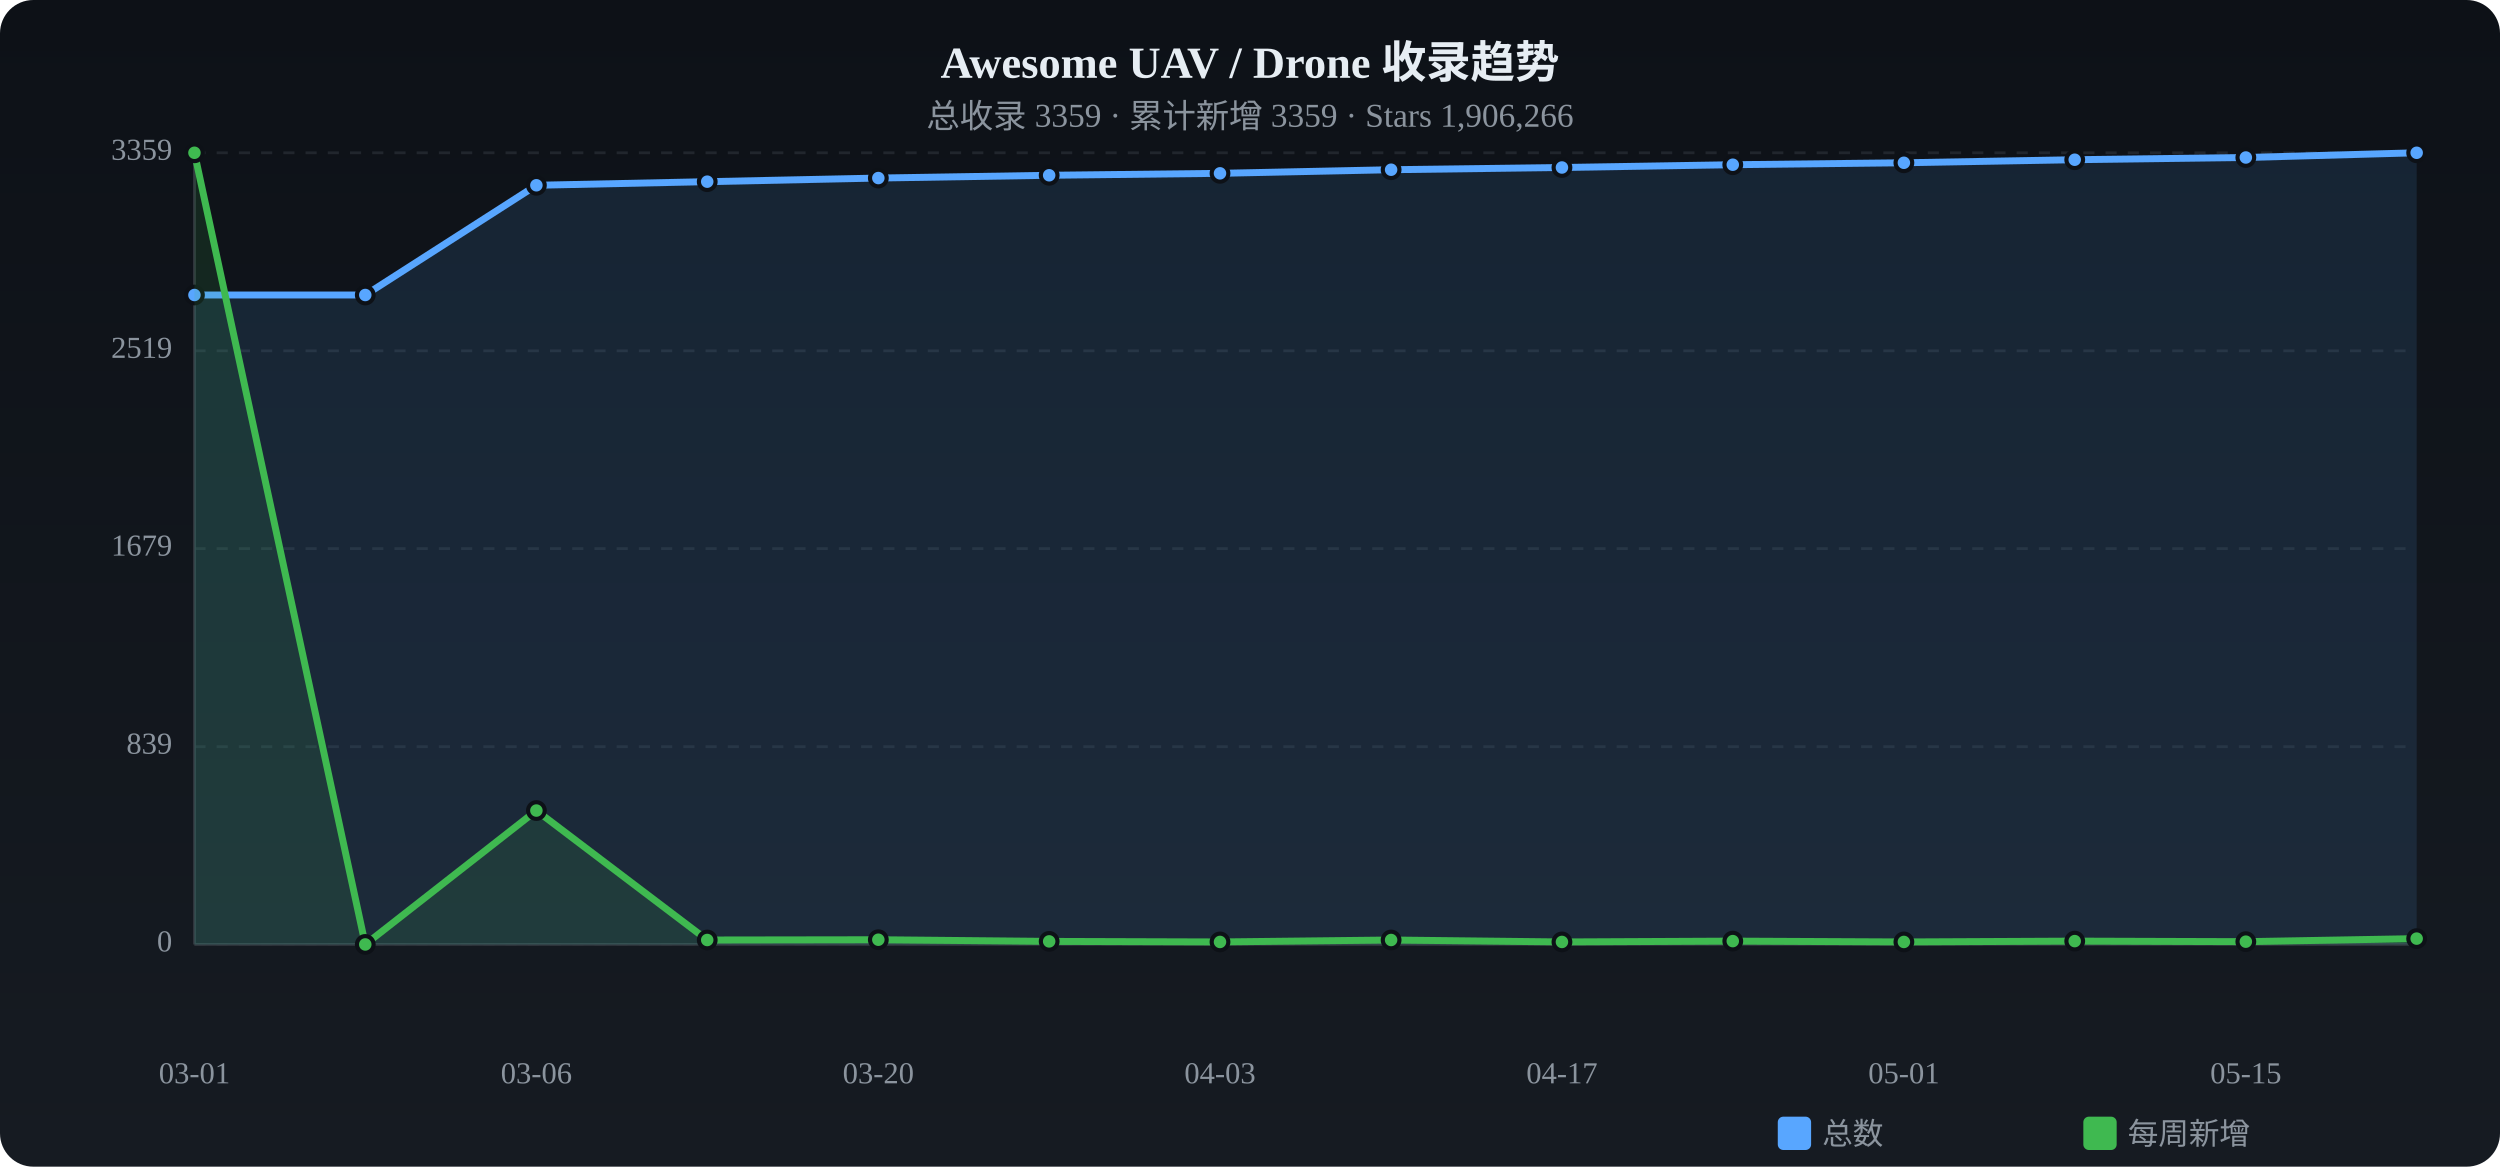
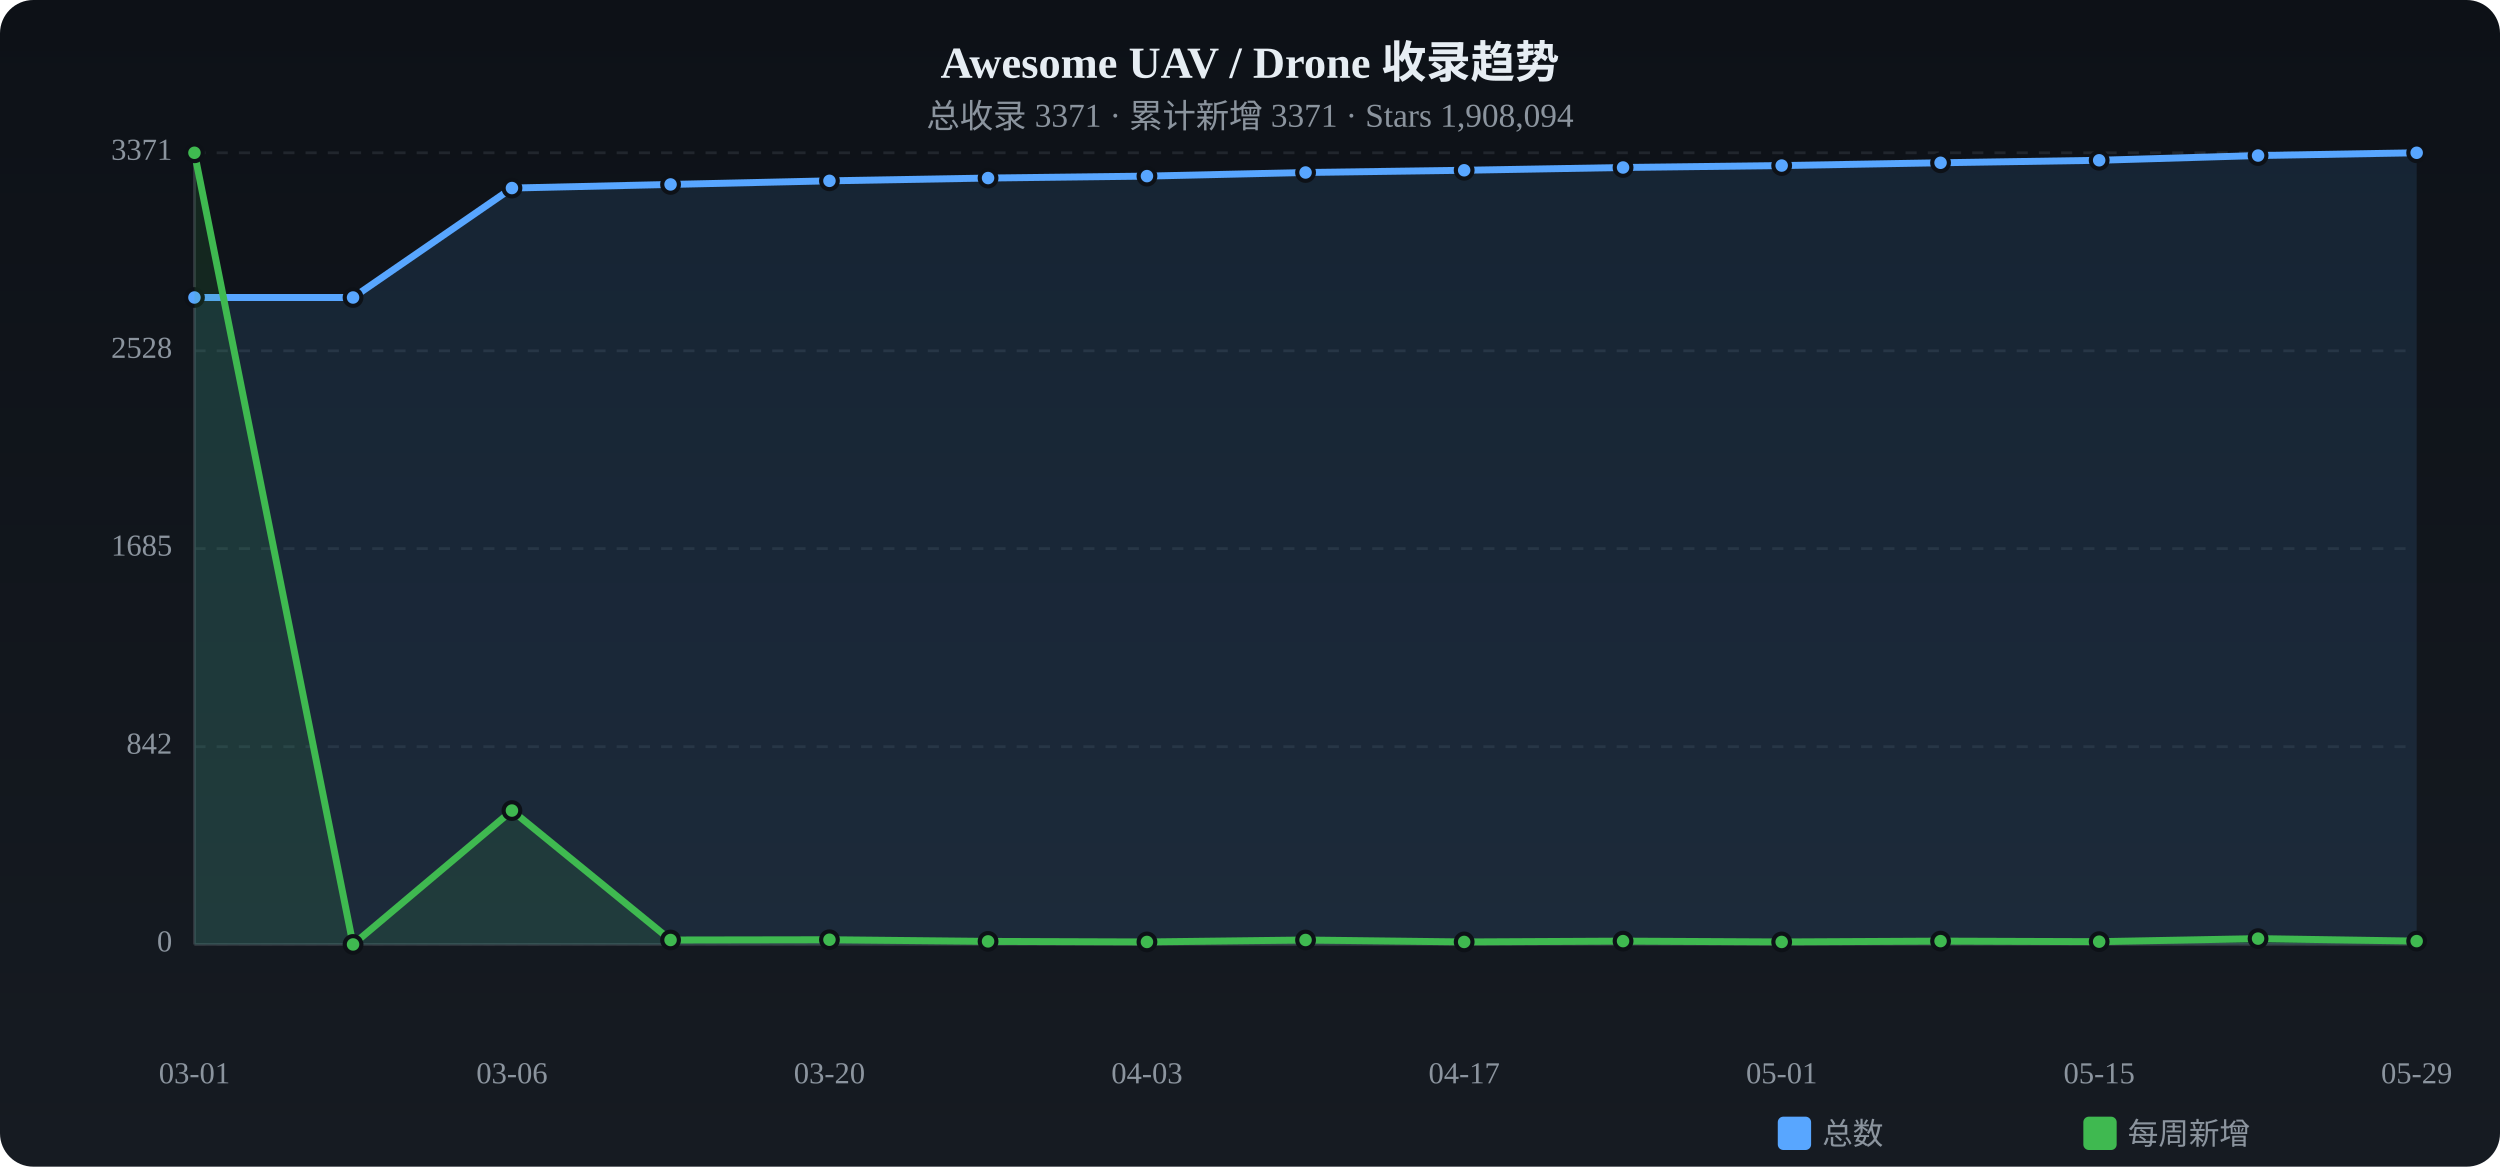
<svg xmlns="http://www.w3.org/2000/svg" viewBox="0 0 900 420" width="900" height="420">
  <defs>
    <linearGradient id="tbg" x1="0%" y1="0%" x2="0%" y2="100%">
      <stop offset="0%" stop-color="#0d1117" />
      <stop offset="100%" stop-color="#161b22" />
    </linearGradient>
  </defs>
  <rect width="900" height="420" rx="12" fill="url(#tbg)" />
  <text x="450.0" y="28" text-anchor="middle" fill="#e6edf3" font-size="16" font-weight="bold">Awesome UAV / Drone 收录趋势</text>
-   <text x="450.0" y="46" text-anchor="middle" fill="#8b949e" font-size="12">总收录 3359 · 累计新增 3359 · Stars 1,906,266</text>
+   <text x="450.0" y="46" text-anchor="middle" fill="#8b949e" font-size="12">总收录 3371 · 累计新增 3371 · Stars 1,908,094</text>
  <text x="62" y="340.0" text-anchor="end" fill="#8b949e" font-size="11" dominant-baseline="middle">0</text>
  <line x1="70" y1="340.0" x2="870" y2="340.0" stroke="#21262d" stroke-dasharray="4 4" />
-   <text x="62" y="268.8" text-anchor="end" fill="#8b949e" font-size="11" dominant-baseline="middle">839</text>
+   <text x="62" y="268.8" text-anchor="end" fill="#8b949e" font-size="11" dominant-baseline="middle">842</text>
  <line x1="70" y1="268.8" x2="870" y2="268.8" stroke="#21262d" stroke-dasharray="4 4" />
-   <text x="62" y="197.5" text-anchor="end" fill="#8b949e" font-size="11" dominant-baseline="middle">1679</text>
+   <text x="62" y="197.5" text-anchor="end" fill="#8b949e" font-size="11" dominant-baseline="middle">1685</text>
  <line x1="70" y1="197.5" x2="870" y2="197.5" stroke="#21262d" stroke-dasharray="4 4" />
-   <text x="62" y="126.3" text-anchor="end" fill="#8b949e" font-size="11" dominant-baseline="middle">2519</text>
+   <text x="62" y="126.3" text-anchor="end" fill="#8b949e" font-size="11" dominant-baseline="middle">2528</text>
  <line x1="70" y1="126.3" x2="870" y2="126.3" stroke="#21262d" stroke-dasharray="4 4" />
-   <text x="62" y="55.0" text-anchor="end" fill="#8b949e" font-size="11" dominant-baseline="middle">3359</text>
+   <text x="62" y="55.0" text-anchor="end" fill="#8b949e" font-size="11" dominant-baseline="middle">3371</text>
  <line x1="70" y1="55.0" x2="870" y2="55.0" stroke="#21262d" stroke-dasharray="4 4" />
  <line x1="70" y1="55" x2="70" y2="340" stroke="#30363d" />
  <line x1="70" y1="340" x2="870" y2="340" stroke="#30363d" />
-   <path d="M70.0,106.2 L131.5,106.2 L193.1,66.7 L254.6,65.4 L316.2,64.1 L377.7,63.1 L439.2,62.4 L500.8,61.1 L562.3,60.3 L623.8,59.3 L685.4,58.6 L746.9,57.5 L808.5,56.7 L870.0,55.0 L870.0,340 L70.0,340 Z" fill="#58a6ff" opacity="0.12" />
-   <polyline points="70.0,106.2 131.5,106.2 193.1,66.7 254.6,65.4 316.2,64.1 377.7,63.1 439.2,62.4 500.8,61.1 562.3,60.3 623.8,59.3 685.4,58.6 746.9,57.5 808.5,56.7 870.0,55.0" fill="none" stroke="#58a6ff" stroke-width="2.5" stroke-linecap="round" stroke-linejoin="round" />
-   <circle cx="70.0" cy="106.2" r="3" fill="#58a6ff" stroke="#0d1117" stroke-width="1.5" />
-   <circle cx="131.5" cy="106.2" r="3" fill="#58a6ff" stroke="#0d1117" stroke-width="1.5" />
-   <circle cx="193.1" cy="66.7" r="3" fill="#58a6ff" stroke="#0d1117" stroke-width="1.5" />
-   <circle cx="254.6" cy="65.4" r="3" fill="#58a6ff" stroke="#0d1117" stroke-width="1.5" />
-   <circle cx="316.2" cy="64.1" r="3" fill="#58a6ff" stroke="#0d1117" stroke-width="1.5" />
-   <circle cx="377.7" cy="63.1" r="3" fill="#58a6ff" stroke="#0d1117" stroke-width="1.5" />
-   <circle cx="439.2" cy="62.4" r="3" fill="#58a6ff" stroke="#0d1117" stroke-width="1.5" />
-   <circle cx="500.8" cy="61.1" r="3" fill="#58a6ff" stroke="#0d1117" stroke-width="1.5" />
-   <circle cx="562.3" cy="60.3" r="3" fill="#58a6ff" stroke="#0d1117" stroke-width="1.5" />
-   <circle cx="623.8" cy="59.3" r="3" fill="#58a6ff" stroke="#0d1117" stroke-width="1.5" />
-   <circle cx="685.4" cy="58.6" r="3" fill="#58a6ff" stroke="#0d1117" stroke-width="1.5" />
-   <circle cx="746.9" cy="57.5" r="3" fill="#58a6ff" stroke="#0d1117" stroke-width="1.5" />
-   <circle cx="808.5" cy="56.7" r="3" fill="#58a6ff" stroke="#0d1117" stroke-width="1.5" />
+   <path d="M70.0,107.1 L127.1,107.1 L184.3,67.7 L241.4,66.4 L298.6,65.1 L355.7,64.1 L412.9,63.4 L470.0,62.1 L527.1,61.3 L584.3,60.3 L641.4,59.6 L698.6,58.6 L755.7,57.7 L812.9,56.0 L870.0,55.0 L870.0,340 L70.0,340 Z" fill="#58a6ff" opacity="0.12" />
+   <polyline points="70.0,107.1 127.1,107.1 184.3,67.7 241.4,66.4 298.6,65.1 355.7,64.1 412.9,63.4 470.0,62.1 527.1,61.3 584.3,60.3 641.4,59.6 698.6,58.6 755.7,57.7 812.9,56.0 870.0,55.0" fill="none" stroke="#58a6ff" stroke-width="2.5" stroke-linecap="round" stroke-linejoin="round" />
+   <circle cx="70.0" cy="107.1" r="3" fill="#58a6ff" stroke="#0d1117" stroke-width="1.5" />
+   <circle cx="127.1" cy="107.1" r="3" fill="#58a6ff" stroke="#0d1117" stroke-width="1.5" />
+   <circle cx="184.3" cy="67.7" r="3" fill="#58a6ff" stroke="#0d1117" stroke-width="1.5" />
+   <circle cx="241.4" cy="66.4" r="3" fill="#58a6ff" stroke="#0d1117" stroke-width="1.5" />
+   <circle cx="298.6" cy="65.1" r="3" fill="#58a6ff" stroke="#0d1117" stroke-width="1.5" />
+   <circle cx="355.7" cy="64.1" r="3" fill="#58a6ff" stroke="#0d1117" stroke-width="1.5" />
+   <circle cx="412.9" cy="63.4" r="3" fill="#58a6ff" stroke="#0d1117" stroke-width="1.5" />
+   <circle cx="470.0" cy="62.1" r="3" fill="#58a6ff" stroke="#0d1117" stroke-width="1.5" />
+   <circle cx="527.1" cy="61.3" r="3" fill="#58a6ff" stroke="#0d1117" stroke-width="1.5" />
+   <circle cx="584.3" cy="60.3" r="3" fill="#58a6ff" stroke="#0d1117" stroke-width="1.5" />
+   <circle cx="641.4" cy="59.6" r="3" fill="#58a6ff" stroke="#0d1117" stroke-width="1.5" />
+   <circle cx="698.6" cy="58.6" r="3" fill="#58a6ff" stroke="#0d1117" stroke-width="1.5" />
+   <circle cx="755.7" cy="57.7" r="3" fill="#58a6ff" stroke="#0d1117" stroke-width="1.5" />
+   <circle cx="812.9" cy="56.0" r="3" fill="#58a6ff" stroke="#0d1117" stroke-width="1.5" />
  <circle cx="870.0" cy="55.0" r="3" fill="#58a6ff" stroke="#0d1117" stroke-width="1.5" />
-   <path d="M70.0,55.0 L131.5,340.0 L193.1,291.8 L254.6,338.4 L316.2,338.3 L377.7,338.9 L439.2,339.1 L500.8,338.4 L562.3,339.1 L623.8,338.8 L685.4,339.1 L746.9,338.8 L808.5,339.0 L870.0,337.9 L870.0,340 L70.0,340 Z" fill="#3fb950" opacity="0.12" />
-   <polyline points="70.0,55.0 131.5,340.0 193.1,291.8 254.6,338.4 316.2,338.3 377.7,338.9 439.2,339.1 500.8,338.4 562.3,339.1 623.8,338.8 685.4,339.1 746.9,338.8 808.5,339.0 870.0,337.9" fill="none" stroke="#3fb950" stroke-width="2.5" stroke-linecap="round" stroke-linejoin="round" />
+   <path d="M70.0,55.0 L127.1,340.0 L184.3,291.8 L241.4,338.4 L298.6,338.3 L355.7,338.9 L412.9,339.1 L470.0,338.4 L527.1,339.1 L584.3,338.8 L641.4,339.1 L698.6,338.8 L755.7,339.0 L812.9,337.9 L870.0,338.8 L870.0,340 L70.0,340 Z" fill="#3fb950" opacity="0.12" />
+   <polyline points="70.0,55.0 127.1,340.0 184.3,291.8 241.4,338.4 298.6,338.3 355.7,338.9 412.9,339.1 470.0,338.4 527.1,339.1 584.3,338.8 641.4,339.1 698.6,338.8 755.7,339.0 812.9,337.9 870.0,338.8" fill="none" stroke="#3fb950" stroke-width="2.5" stroke-linecap="round" stroke-linejoin="round" />
  <circle cx="70.0" cy="55.0" r="3" fill="#3fb950" stroke="#0d1117" stroke-width="1.5" />
-   <circle cx="131.5" cy="340.0" r="3" fill="#3fb950" stroke="#0d1117" stroke-width="1.5" />
-   <circle cx="193.1" cy="291.8" r="3" fill="#3fb950" stroke="#0d1117" stroke-width="1.5" />
-   <circle cx="254.6" cy="338.4" r="3" fill="#3fb950" stroke="#0d1117" stroke-width="1.5" />
-   <circle cx="316.2" cy="338.3" r="3" fill="#3fb950" stroke="#0d1117" stroke-width="1.5" />
-   <circle cx="377.7" cy="338.9" r="3" fill="#3fb950" stroke="#0d1117" stroke-width="1.5" />
-   <circle cx="439.2" cy="339.1" r="3" fill="#3fb950" stroke="#0d1117" stroke-width="1.5" />
-   <circle cx="500.8" cy="338.4" r="3" fill="#3fb950" stroke="#0d1117" stroke-width="1.5" />
-   <circle cx="562.3" cy="339.1" r="3" fill="#3fb950" stroke="#0d1117" stroke-width="1.5" />
-   <circle cx="623.8" cy="338.8" r="3" fill="#3fb950" stroke="#0d1117" stroke-width="1.5" />
-   <circle cx="685.4" cy="339.1" r="3" fill="#3fb950" stroke="#0d1117" stroke-width="1.5" />
-   <circle cx="746.9" cy="338.8" r="3" fill="#3fb950" stroke="#0d1117" stroke-width="1.5" />
-   <circle cx="808.5" cy="339.0" r="3" fill="#3fb950" stroke="#0d1117" stroke-width="1.5" />
-   <circle cx="870.0" cy="337.9" r="3" fill="#3fb950" stroke="#0d1117" stroke-width="1.5" />
+   <circle cx="127.1" cy="340.0" r="3" fill="#3fb950" stroke="#0d1117" stroke-width="1.5" />
+   <circle cx="184.3" cy="291.8" r="3" fill="#3fb950" stroke="#0d1117" stroke-width="1.5" />
+   <circle cx="241.4" cy="338.4" r="3" fill="#3fb950" stroke="#0d1117" stroke-width="1.5" />
+   <circle cx="298.6" cy="338.3" r="3" fill="#3fb950" stroke="#0d1117" stroke-width="1.5" />
+   <circle cx="355.7" cy="338.9" r="3" fill="#3fb950" stroke="#0d1117" stroke-width="1.5" />
+   <circle cx="412.9" cy="339.1" r="3" fill="#3fb950" stroke="#0d1117" stroke-width="1.5" />
+   <circle cx="470.0" cy="338.4" r="3" fill="#3fb950" stroke="#0d1117" stroke-width="1.5" />
+   <circle cx="527.1" cy="339.1" r="3" fill="#3fb950" stroke="#0d1117" stroke-width="1.5" />
+   <circle cx="584.3" cy="338.8" r="3" fill="#3fb950" stroke="#0d1117" stroke-width="1.5" />
+   <circle cx="641.4" cy="339.1" r="3" fill="#3fb950" stroke="#0d1117" stroke-width="1.5" />
+   <circle cx="698.6" cy="338.8" r="3" fill="#3fb950" stroke="#0d1117" stroke-width="1.5" />
+   <circle cx="755.7" cy="339.0" r="3" fill="#3fb950" stroke="#0d1117" stroke-width="1.5" />
+   <circle cx="812.9" cy="337.9" r="3" fill="#3fb950" stroke="#0d1117" stroke-width="1.5" />
+   <circle cx="870.0" cy="338.8" r="3" fill="#3fb950" stroke="#0d1117" stroke-width="1.5" />
  <text x="70.0" y="390" text-anchor="middle" fill="#8b949e" font-size="11">03-01</text>
-   <text x="193.1" y="390" text-anchor="middle" fill="#8b949e" font-size="11">03-06</text>
-   <text x="316.2" y="390" text-anchor="middle" fill="#8b949e" font-size="11">03-20</text>
-   <text x="439.2" y="390" text-anchor="middle" fill="#8b949e" font-size="11">04-03</text>
-   <text x="562.3" y="390" text-anchor="middle" fill="#8b949e" font-size="11">04-17</text>
-   <text x="685.4" y="390" text-anchor="middle" fill="#8b949e" font-size="11">05-01</text>
-   <text x="808.5" y="390" text-anchor="middle" fill="#8b949e" font-size="11">05-15</text>
+   <text x="184.3" y="390" text-anchor="middle" fill="#8b949e" font-size="11">03-06</text>
+   <text x="298.6" y="390" text-anchor="middle" fill="#8b949e" font-size="11">03-20</text>
+   <text x="412.9" y="390" text-anchor="middle" fill="#8b949e" font-size="11">04-03</text>
+   <text x="527.1" y="390" text-anchor="middle" fill="#8b949e" font-size="11">04-17</text>
+   <text x="641.4" y="390" text-anchor="middle" fill="#8b949e" font-size="11">05-01</text>
+   <text x="755.7" y="390" text-anchor="middle" fill="#8b949e" font-size="11">05-15</text>
+   <text x="870.0" y="390" text-anchor="middle" fill="#8b949e" font-size="11">05-29</text>
  <rect x="640" y="402" width="12" height="12" rx="2" fill="#58a6ff" />
  <text x="656" y="412" fill="#8b949e" font-size="11">总数</text>
  <rect x="750" y="402" width="12" height="12" rx="2" fill="#3fb950" />
  <text x="766" y="412" fill="#8b949e" font-size="11">每周新增</text>
</svg>
